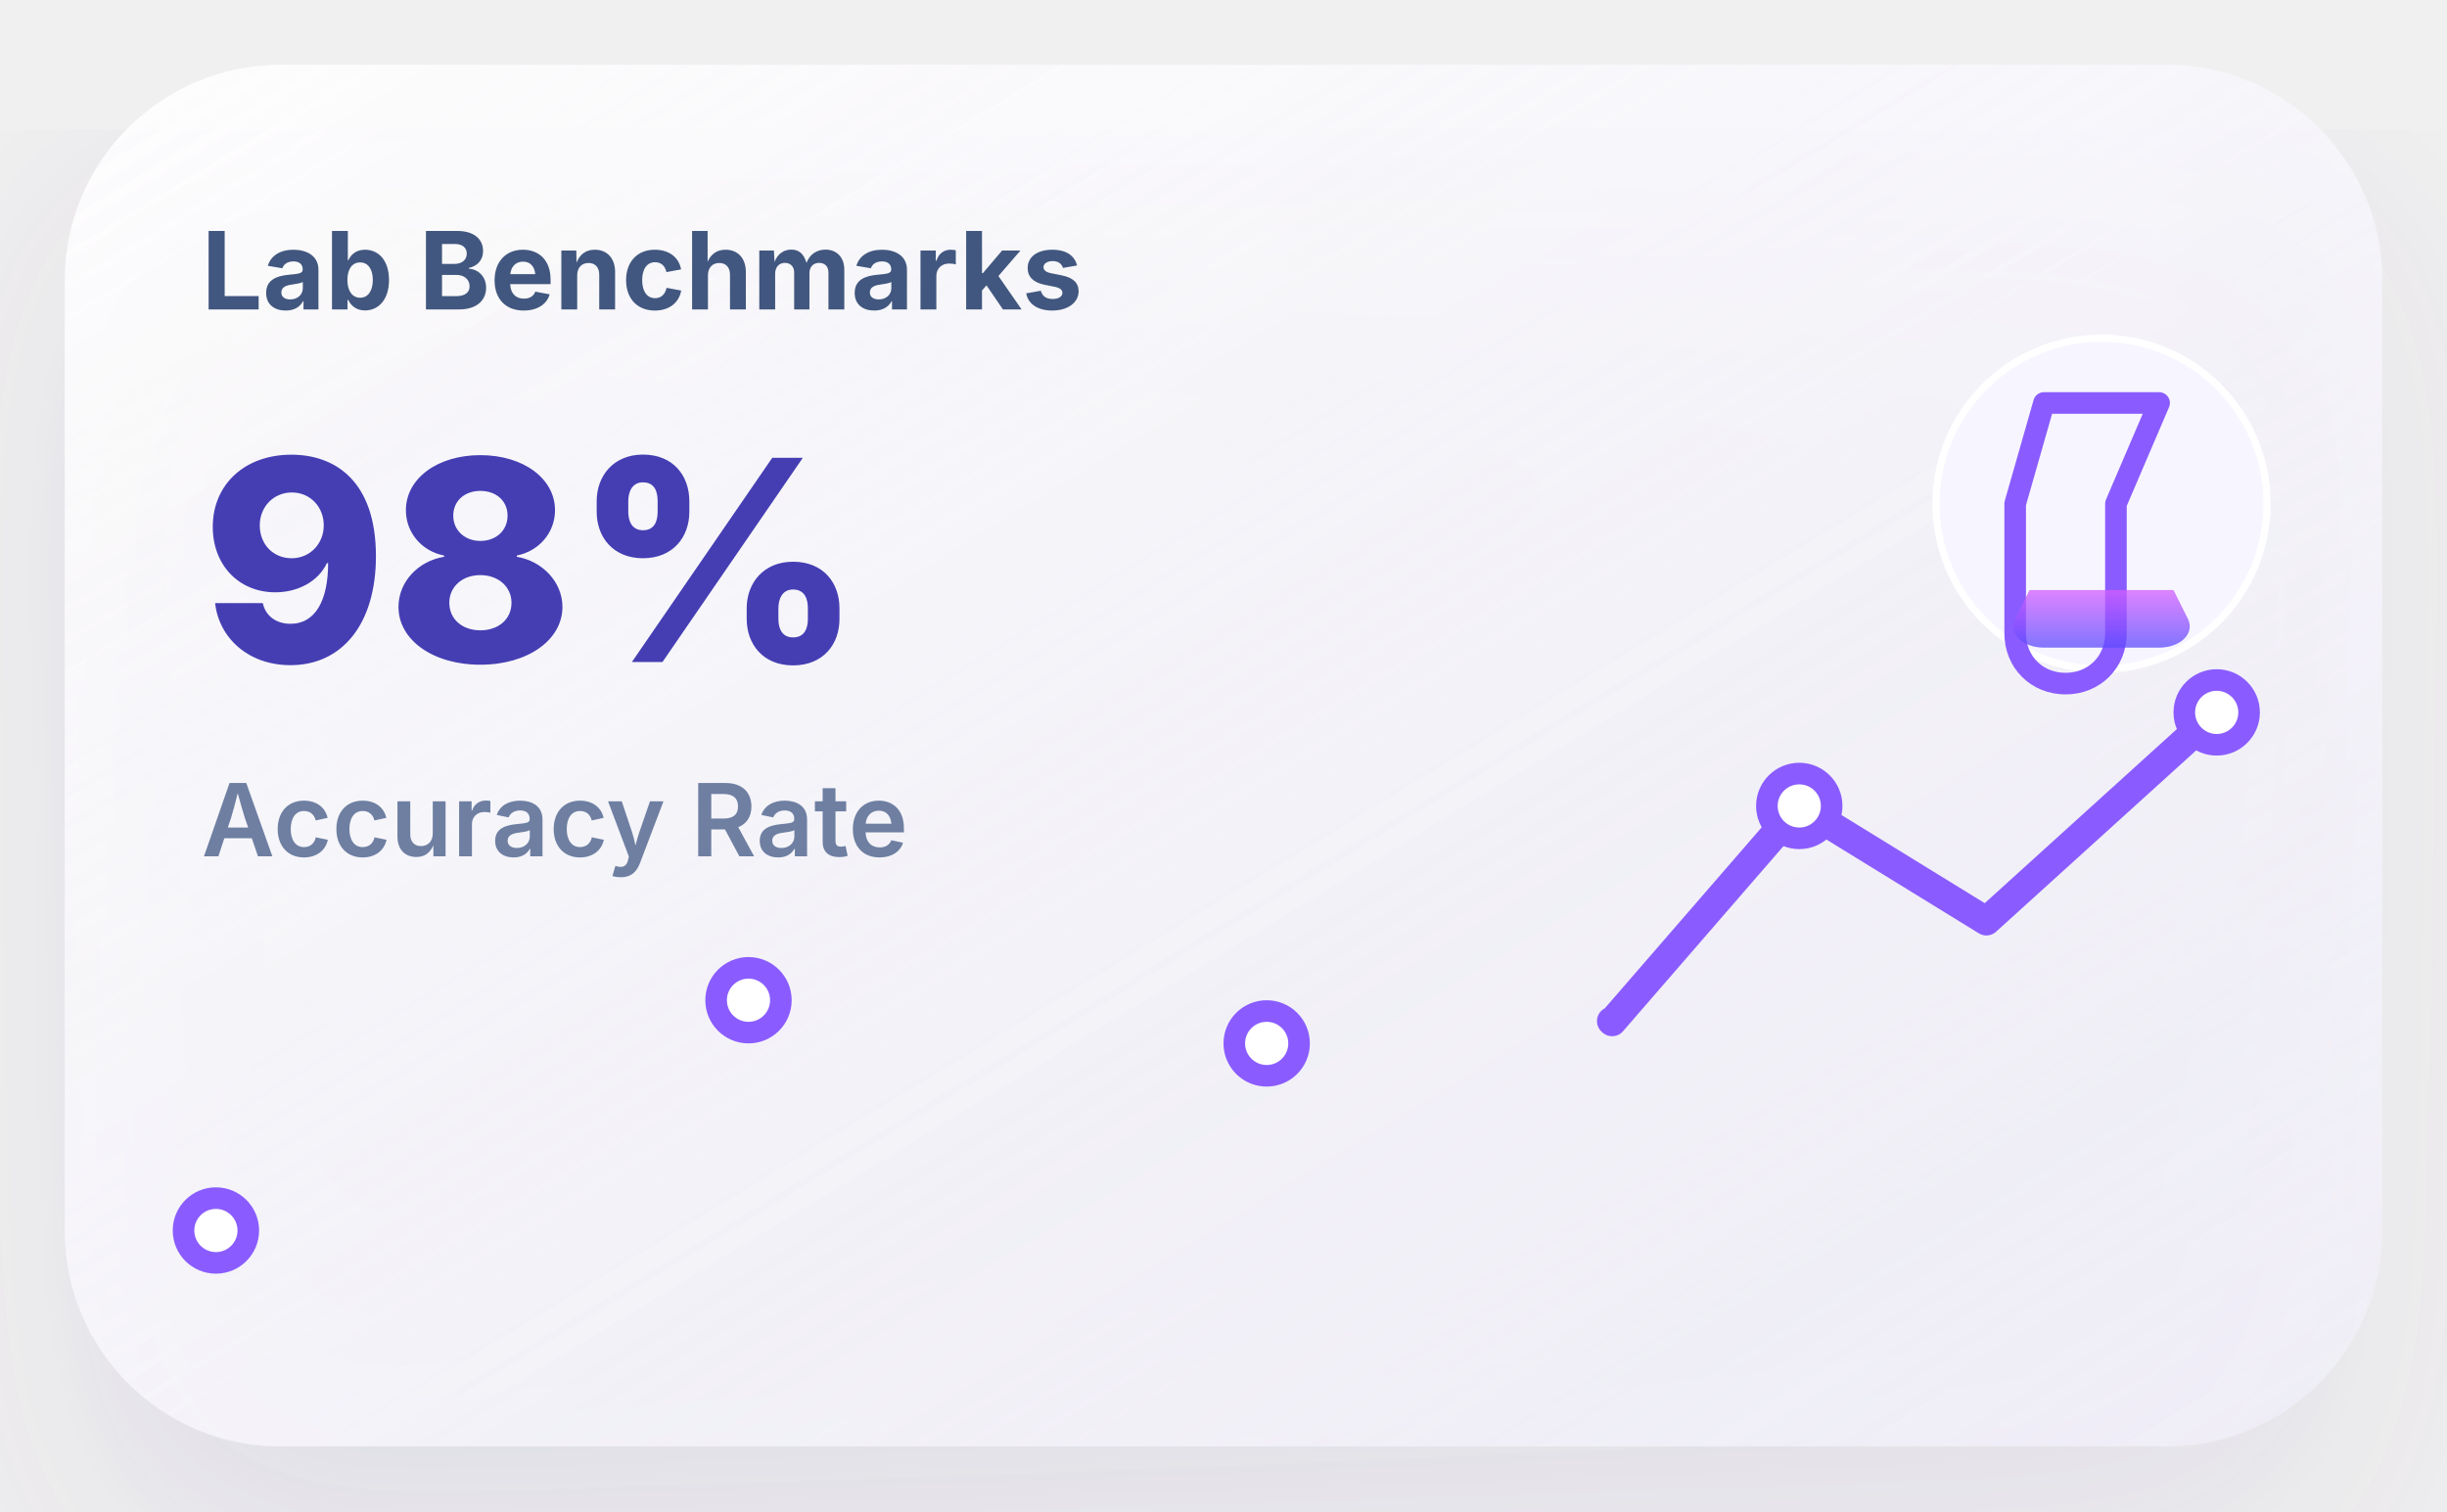
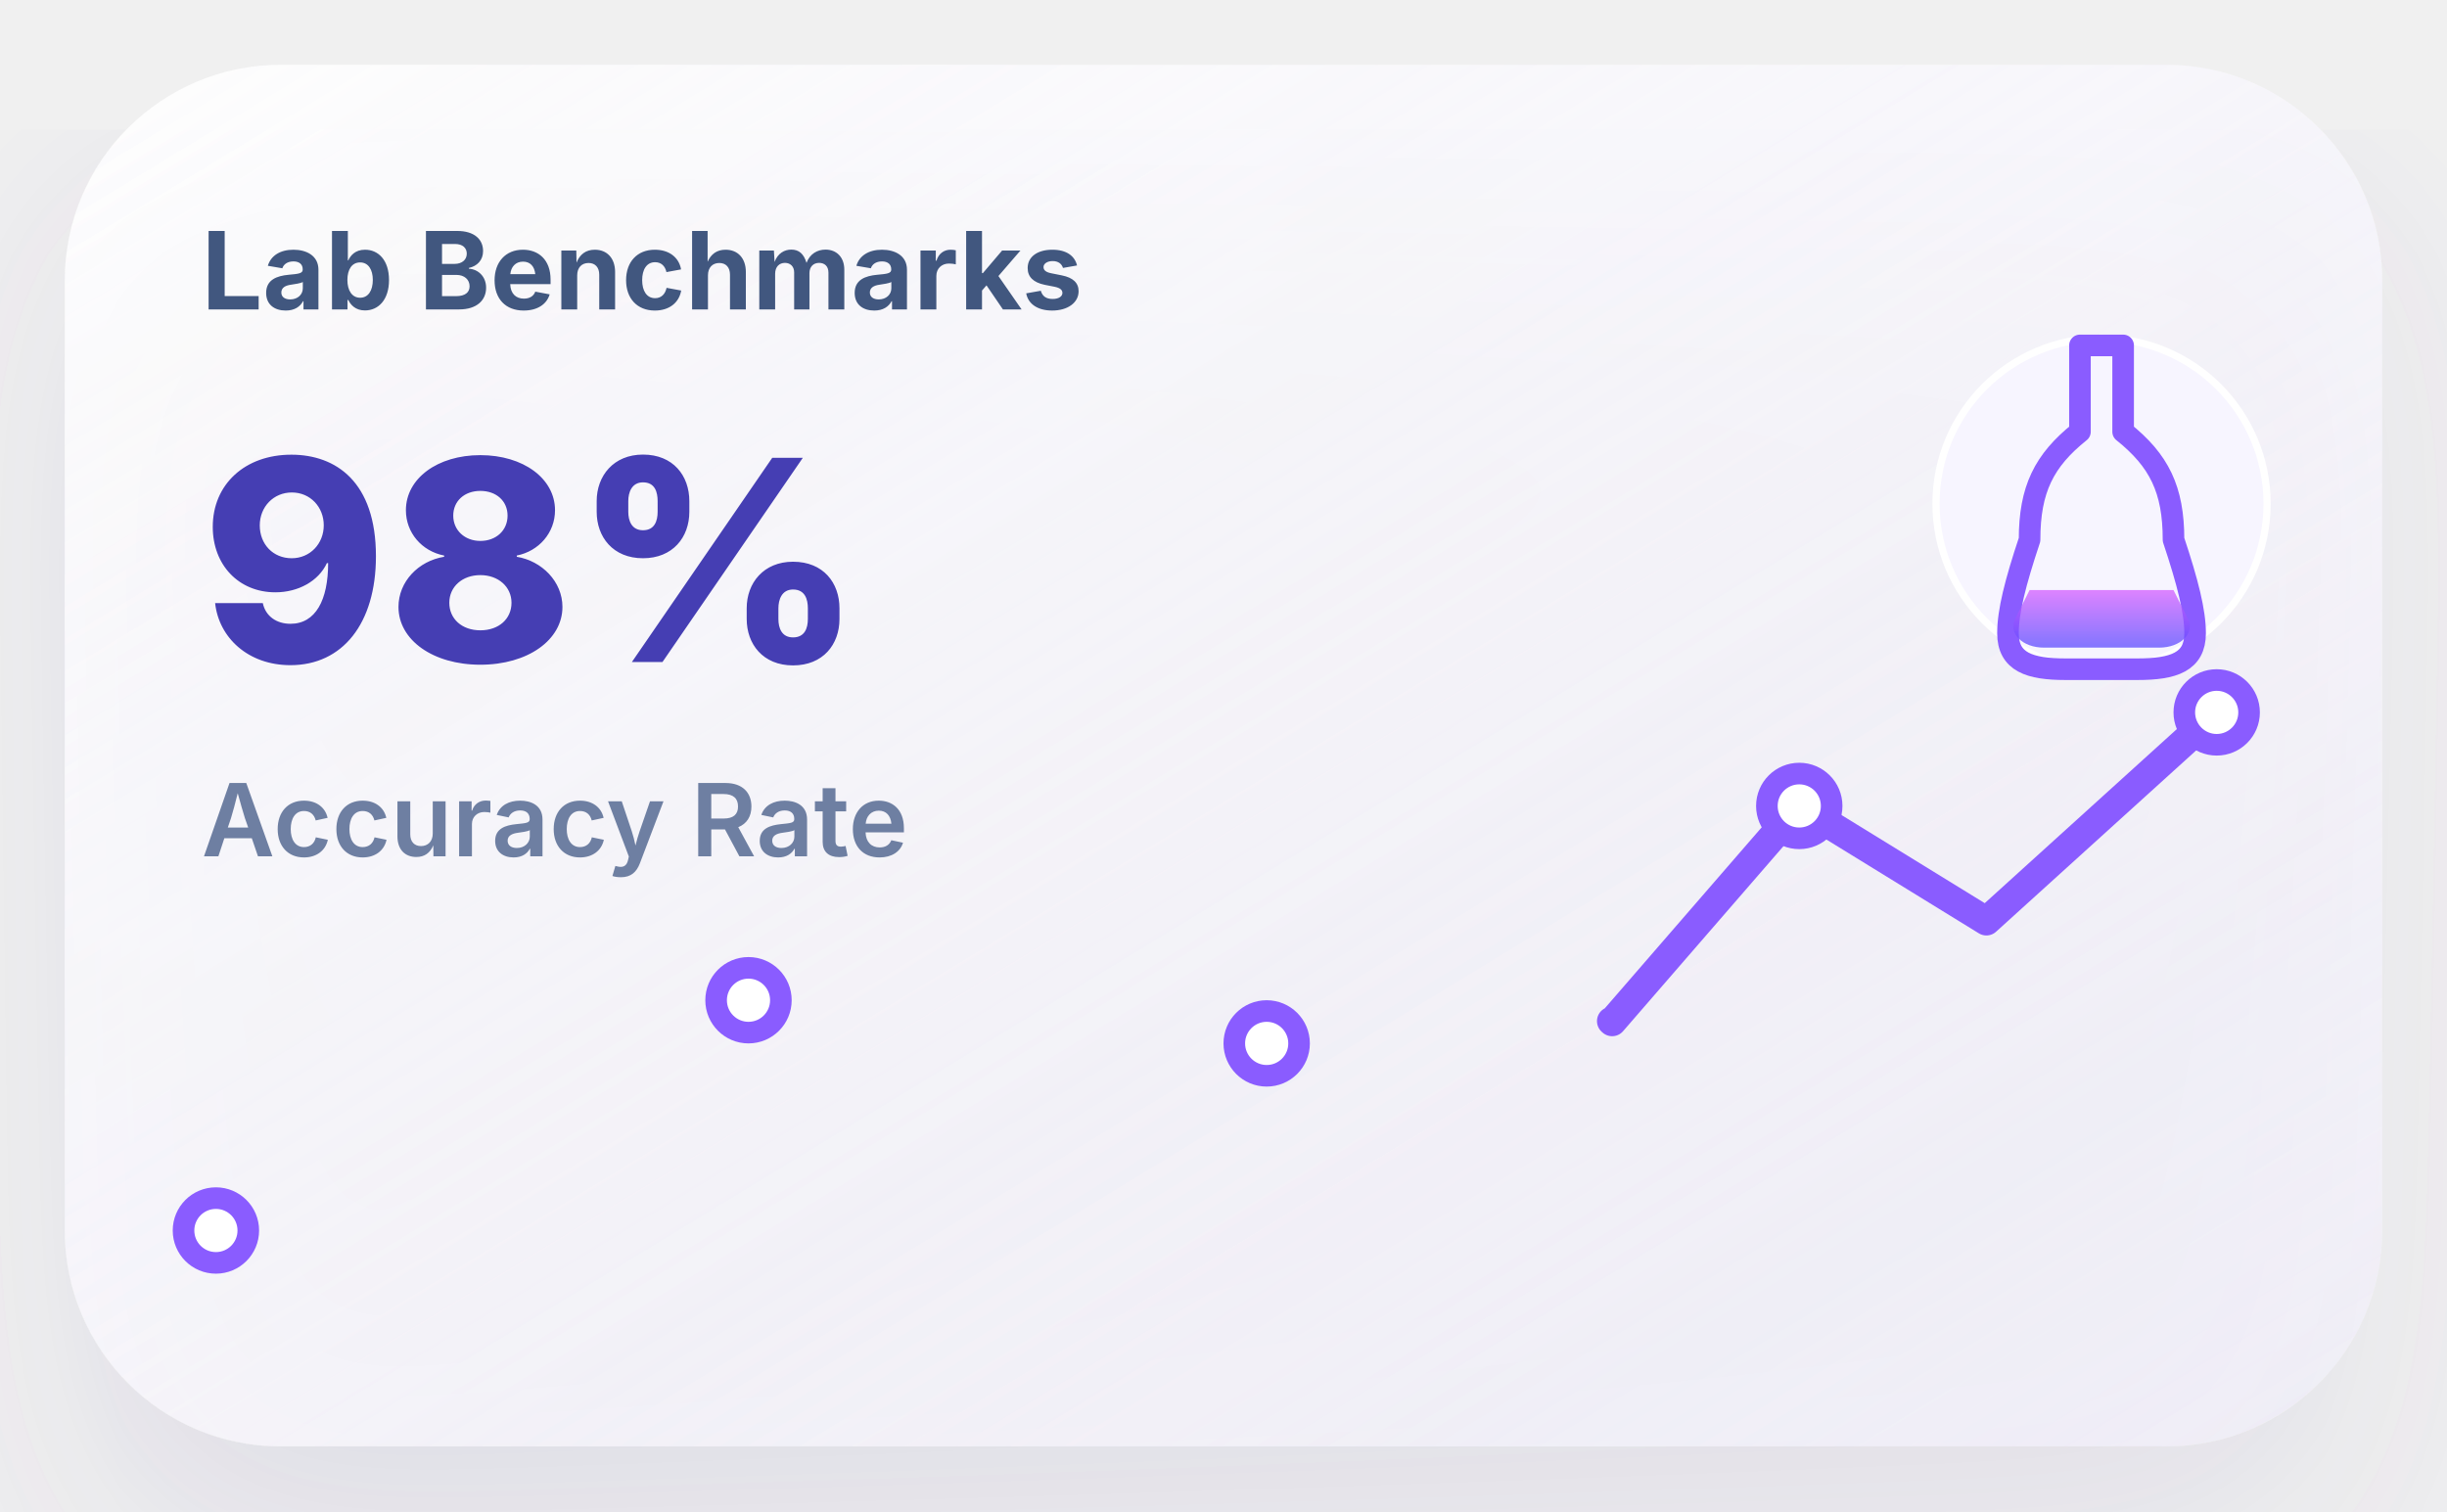
<svg xmlns="http://www.w3.org/2000/svg" viewBox="0 0 340 210" role="img" aria-labelledby="title desc">
  <defs>
    <linearGradient id="glass" x1="0" y1="0" x2="1" y2="1">
      <stop stop-color="#FFFFFF" stop-opacity=".86" />
      <stop offset="1" stop-color="#F4F1FF" stop-opacity=".52" />
    </linearGradient>
    <linearGradient id="liquid" x1="0" y1="0" x2="0" y2="1">
      <stop stop-color="#D45EFF" />
      <stop offset="1" stop-color="#5B4BFF" />
    </linearGradient>
    <filter id="shadow" x="-40%" y="-50%" width="180%" height="210%">
      <feDropShadow dx="0" dy="18" stdDeviation="18" flood-color="#5A479A" flood-opacity=".16" />
    </filter>
  </defs>
  <style>
    .wave{animation:wave 3.2s ease-in-out infinite}.flask{animation:tilt 4s ease-in-out infinite;transform-origin:292px 72px}.line{stroke-dasharray:260;stroke-dashoffset:260;animation:draw 3.8s ease-in-out infinite}@keyframes wave{0%,100%{transform:translateY(0)}50%{transform:translateY(-3px)}}@keyframes tilt{0%,100%{transform:rotate(-2deg)}50%{transform:rotate(3deg)}}@keyframes draw{0%,12%{stroke-dashoffset:260}50%,100%{stroke-dashoffset:0}}@media(prefers-reduced-motion:reduce){*{animation:none!important}.line{stroke-dashoffset:0}}
  </style>
  <g filter="url(#shadow)">
    <rect x="9" y="9" width="322" height="192" rx="30" fill="url(#glass)" />
  </g>
  <text x="28" y="43" font-family="Inter,Arial,sans-serif" font-size="15" font-weight="700" fill="#41577F">Lab Benchmarks</text>
  <text x="28" y="92" font-family="Inter,Arial,sans-serif" font-size="39" font-weight="800" fill="#453EB3">98%</text>
  <text x="28" y="119" font-family="Inter,Arial,sans-serif" font-size="14" font-weight="600" fill="#6E7FA2">Accuracy Rate</text>
  <g class="flask">
    <circle cx="292" cy="70" r="23" fill="#F7F5FF" stroke="#FFFFFF" />
-     <path d="M284 56h16l-6 14v18c0 4-3 7-7 7s-7-3-7-7V70z" fill="none" stroke="#8A5CFF" stroke-width="3" stroke-linecap="round" stroke-linejoin="round" />
+     <path d="M289 48h6v12c5 4 7 8 7 15 2 6 3 10 3 13 0 4-3 5-8 5h-10c-5 0-8-1-8-5 0-3 1-7 3-13 0-7 2-11 7-15V48z" fill="none" stroke="#8A5CFF" stroke-width="3" stroke-linecap="round" stroke-linejoin="round" />
    <path class="wave" d="M282 82h20l2 4c1 2-1 4-4 4h-16c-3 0-5-2-4-4z" fill="url(#liquid)" opacity=".75" />
  </g>
  <path class="line" d="M30 171L56 151 78 164 104 139 126 157 151 128 176 145 198 119 224 142 250 112 276 128 308 99" fill="none" stroke="#8A5CFF" stroke-width="4" stroke-linecap="round" stroke-linejoin="round" />
  <g fill="#FFFFFF" stroke="#8A5CFF" stroke-width="3">
    <circle cx="30" cy="171" r="4.5" />
    <circle cx="104" cy="139" r="4.5" />
    <circle cx="176" cy="145" r="4.5" />
    <circle cx="250" cy="112" r="4.5" />
    <circle cx="308" cy="99" r="4.5" />
  </g>
</svg>
